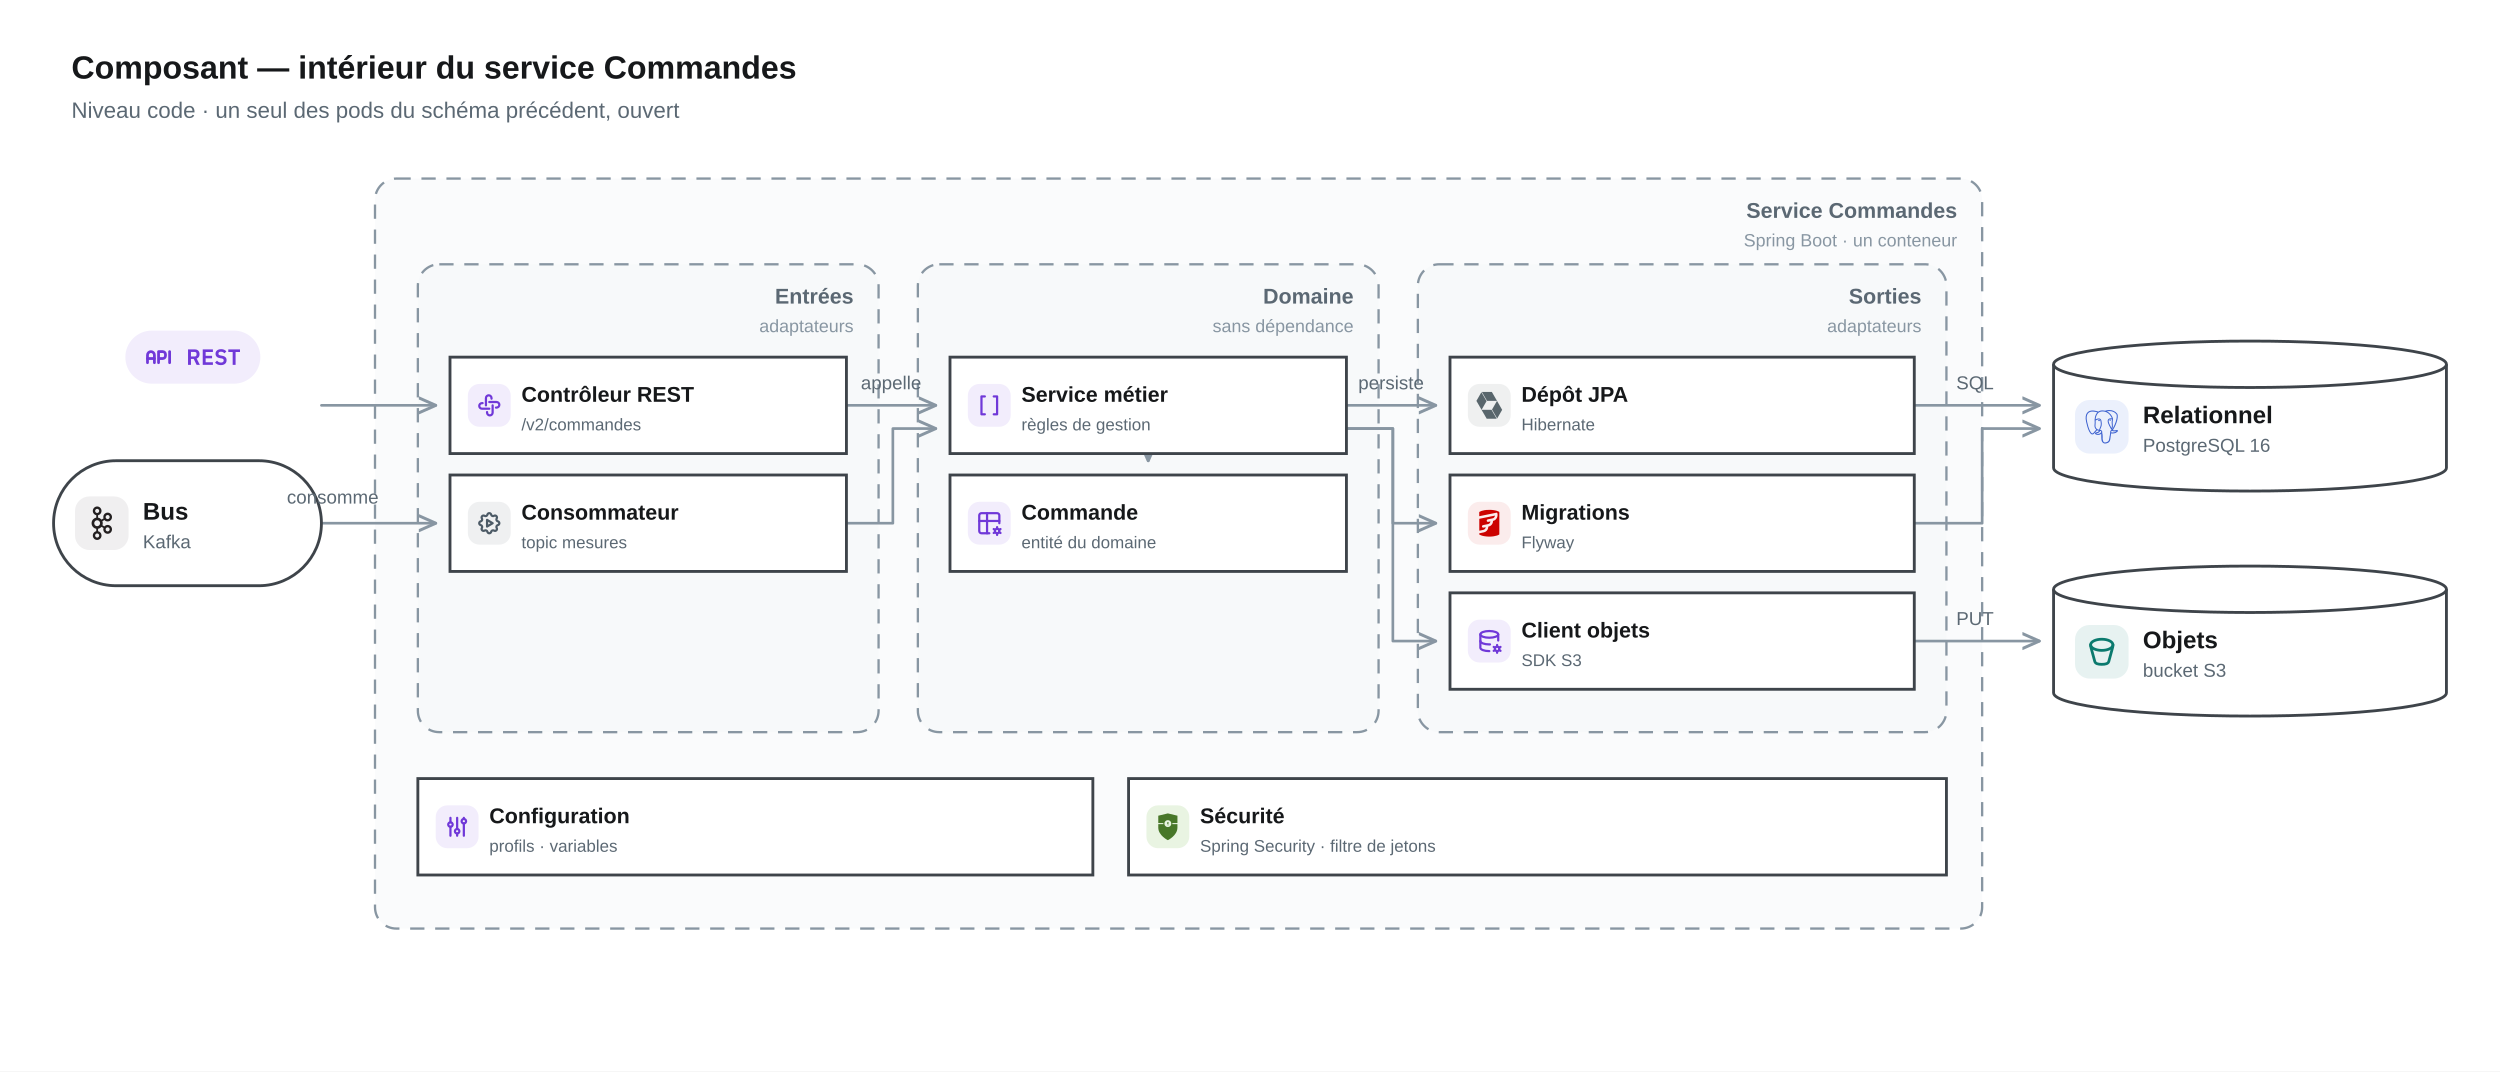
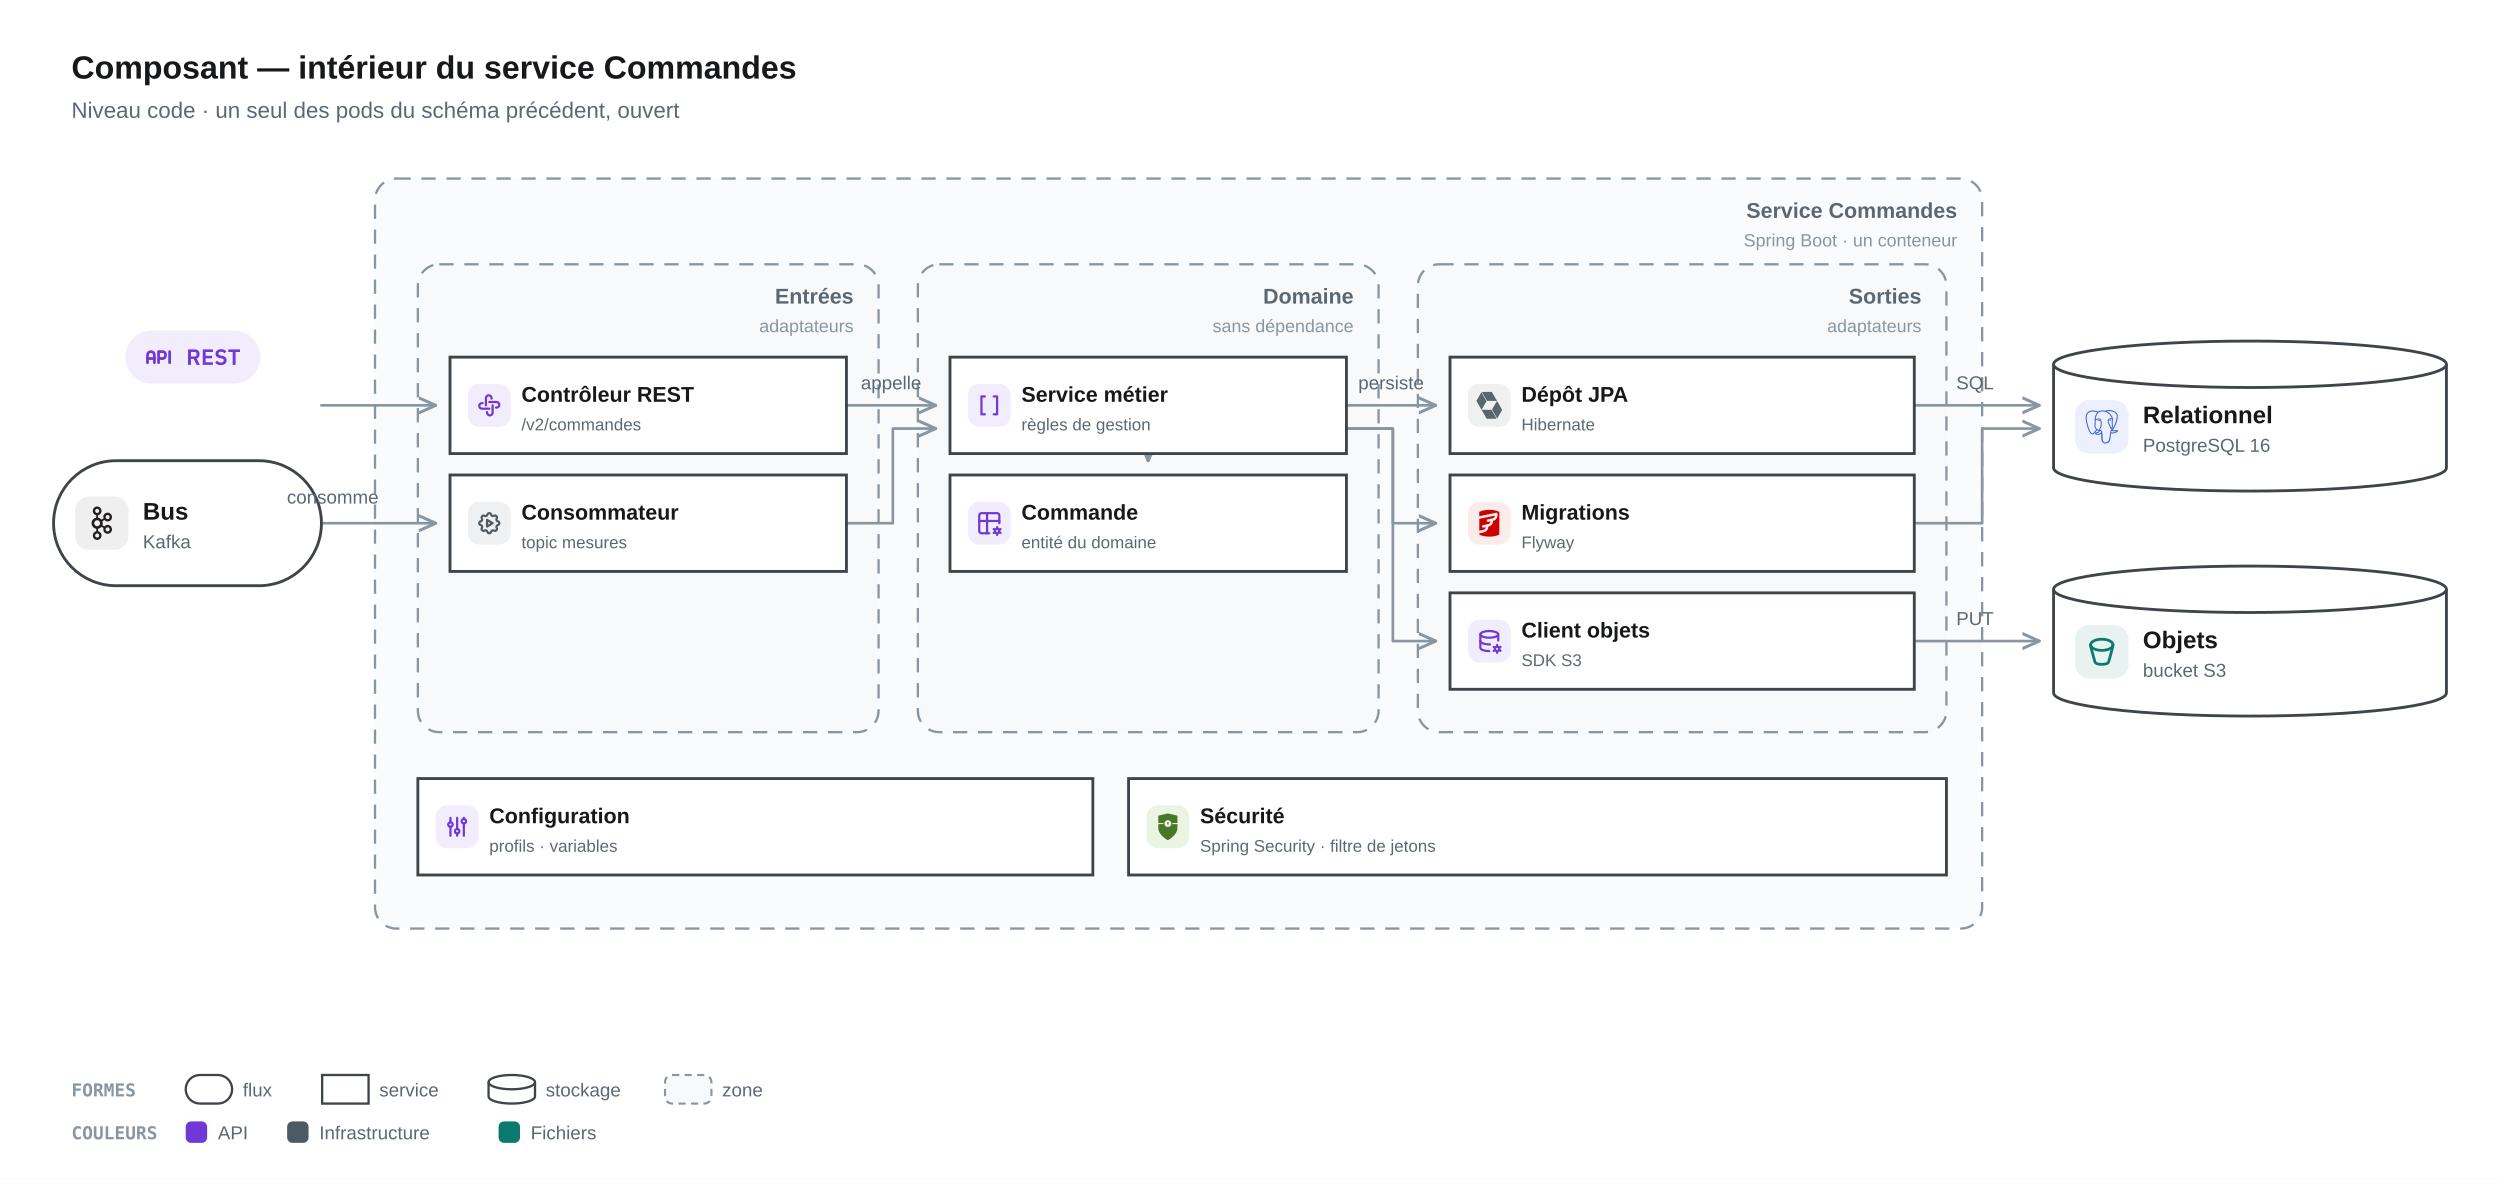
- <svg xmlns="http://www.w3.org/2000/svg" width="1400" height="600" viewBox="0 0 1400 600" font-family="'IBM Plex Sans','Helvetica Neue',Arial,sans-serif" role="img" aria-label="Composant — intérieur du service Commandes">
+ <svg xmlns="http://www.w3.org/2000/svg" width="1400" height="660" viewBox="0 0 1400 660" font-family="'IBM Plex Sans','Helvetica Neue',Arial,sans-serif" role="img" aria-label="Composant — intérieur du service Commandes">
  <defs>
    <marker id="fl" viewBox="0 0 10 10" refX="9" refY="5" markerWidth="7" markerHeight="7" orient="auto-start-reverse">
      <path d="M0,1 L9,5 L0,9" fill="none" stroke="#8896A2" stroke-width="1.6" stroke-linecap="round" stroke-linejoin="round" />
    </marker>
  </defs>
-   <rect width="1400" height="600" fill="#FFFFFF" />
+   <rect width="1400" height="660" fill="#FFFFFF" />
  <text x="40" y="44" font-size="18" font-weight="600" fill="#16181A">Composant — intérieur du service Commandes</text>
  <text x="40" y="66" font-size="12.5" fill="#5B6873">Niveau code · un seul des pods du schéma précédent, ouvert</text>
  <rect x="210" y="100" width="900" height="420" rx="12" fill="#FAFBFC" stroke="#8896A2" stroke-width="1.3" stroke-dasharray="8 6" />
  <text x="1096" y="122" text-anchor="end" font-size="12" font-weight="600" fill="#5B6873">Service Commandes</text>
  <text x="1096" y="138" text-anchor="end" font-size="10" fill="#8896A2">Spring Boot · un conteneur</text>
  <rect x="234" y="148" width="258" height="262" rx="12" fill="#F7F9FA" stroke="#8896A2" stroke-width="1.3" stroke-dasharray="8 6" />
  <text x="478" y="170" text-anchor="end" font-size="12" font-weight="600" fill="#5B6873">Entrées</text>
  <text x="478" y="186" text-anchor="end" font-size="10" fill="#8896A2">adaptateurs</text>
  <rect x="514" y="148" width="258" height="262" rx="12" fill="#F7F9FA" stroke="#8896A2" stroke-width="1.3" stroke-dasharray="8 6" />
  <text x="758" y="170" text-anchor="end" font-size="12" font-weight="600" fill="#5B6873">Domaine</text>
  <text x="758" y="186" text-anchor="end" font-size="10" fill="#8896A2">sans dépendance</text>
  <rect x="794" y="148" width="296" height="262" rx="12" fill="#F7F9FA" stroke="#8896A2" stroke-width="1.3" stroke-dasharray="8 6" />
  <text x="1076" y="170" text-anchor="end" font-size="12" font-weight="600" fill="#5B6873">Sorties</text>
  <text x="1076" y="186" text-anchor="end" font-size="10" fill="#8896A2">adaptateurs</text>
  <path d="M180,293 H244" fill="none" stroke="#8896A2" stroke-width="1.5" stroke-linecap="round" stroke-linejoin="round" marker-end="url(#fl)" />
  <path d="M180,227 H244" fill="none" stroke="#8896A2" stroke-width="1.5" stroke-linecap="round" stroke-linejoin="round" marker-end="url(#fl)" />
  <path d="M474,227 H524" fill="none" stroke="#8896A2" stroke-width="1.5" stroke-linecap="round" stroke-linejoin="round" marker-end="url(#fl)" />
  <path d="M474,293 H500 V240 H524" fill="none" stroke="#8896A2" stroke-width="1.5" stroke-linecap="round" stroke-linejoin="round" marker-end="url(#fl)" />
  <path d="M643,254 V258" fill="none" stroke="#8896A2" stroke-width="1.5" stroke-linecap="round" stroke-linejoin="round" marker-end="url(#fl)" />
  <path d="M754,227 H804" fill="none" stroke="#8896A2" stroke-width="1.5" stroke-linecap="round" stroke-linejoin="round" marker-end="url(#fl)" />
  <path d="M754,240 H780 V293 H804" fill="none" stroke="#8896A2" stroke-width="1.5" stroke-linecap="round" stroke-linejoin="round" marker-end="url(#fl)" />
  <path d="M754,240 H780 V359 H804" fill="none" stroke="#8896A2" stroke-width="1.5" stroke-linecap="round" stroke-linejoin="round" marker-end="url(#fl)" />
  <path d="M1072,227 H1142" fill="none" stroke="#8896A2" stroke-width="1.5" stroke-linecap="round" stroke-linejoin="round" marker-end="url(#fl)" />
  <path d="M1072,293 H1110 V240 H1142" fill="none" stroke="#8896A2" stroke-width="1.5" stroke-linecap="round" stroke-linejoin="round" marker-end="url(#fl)" />
  <path d="M1072,359 H1142" fill="none" stroke="#8896A2" stroke-width="1.5" stroke-linecap="round" stroke-linejoin="round" marker-end="url(#fl)" />
  <g>
    <rect x="30" y="258" width="150" height="70" rx="35" fill="#FFFFFF" stroke="#3E444A" stroke-width="1.6" />
    <svg x="42" y="278" width="30" height="30" viewBox="0 0 48 48">
      <rect width="48" height="48" rx="13" fill="#f0eff0" />
      <svg x="9" y="9" width="30" height="30" viewBox="0 0 24 24" fill="#231F20">
        <path d="M9.71 2.136a1.43 1.43 0 0 0-2.047 0h-.007a1.48 1.48 0 0 0-.421 1.042c0 .41.161.777.422 1.039l.007.007c.257.264.616.426 1.019.426.404 0 .766-.162 1.027-.426l.003-.007c.261-.262.421-.629.421-1.039 0-.408-.159-.777-.421-1.042H9.71zM8.683 22.295c.404 0 .766-.167 1.027-.429l.003-.008c.261-.261.421-.631.421-1.036 0-.41-.159-.778-.421-1.044H9.71a1.42 1.42 0 0 0-1.027-.432 1.4 1.4 0 0 0-1.02.432h-.007c-.26.266-.422.634-.422 1.044 0 .406.161.775.422 1.036l.007.008c.258.262.617.429 1.02.429zm7.89-4.462c.359-.096.683-.33.882-.684l.027-.052a1.47 1.47 0 0 0 .114-1.067 1.454 1.454 0 0 0-.675-.896l-.021-.014a1.425 1.425 0 0 0-1.078-.132c-.36.091-.684.335-.881.686-.2.349-.241.75-.146 1.119.099.363.33.691.675.896h.002c.346.203.737.239 1.101.144zm-6.405-7.342a2.083 2.083 0 0 0-1.485-.627c-.58 0-1.103.242-1.482.627-.378.385-.612.916-.612 1.507s.233 1.124.612 1.514a2.08 2.08 0 0 0 2.967 0c.379-.39.612-.923.612-1.514s-.233-1.122-.612-1.507zm-.835-2.51c.843.141 1.6.552 2.178 1.144h.004c.092.093.182.196.265.299l1.446-.851a3.176 3.176 0 0 1-.047-1.808 3.149 3.149 0 0 1 1.456-1.926l.025-.016a3.062 3.062 0 0 1 2.345-.306c.77.21 1.465.721 1.898 1.482v.002c.431.757.518 1.626.313 2.408a3.145 3.145 0 0 1-1.456 1.928l-.198.118h-.02a3.095 3.095 0 0 1-2.154.201 3.127 3.127 0 0 1-1.514-.944l-1.444.848a4.162 4.162 0 0 1 0 2.879l1.444.846c.413-.47.939-.789 1.514-.944a3.041 3.041 0 0 1 2.371.319l.048.023v.002a3.17 3.17 0 0 1 1.408 1.906 3.215 3.215 0 0 1-.313 2.405l-.026.053-.003-.005a3.147 3.147 0 0 1-1.867 1.436 3.096 3.096 0 0 1-2.371-.318v-.006a3.156 3.156 0 0 1-1.456-1.927 3.175 3.175 0 0 1 .047-1.805l-1.446-.848a3.905 3.905 0 0 1-.265.294l-.004.005a3.938 3.938 0 0 1-2.178 1.138v1.699a3.09 3.09 0 0 1 1.56.862l.002.004c.565.572.914 1.368.914 2.243 0 .873-.35 1.664-.914 2.239l-.002.009a3.1 3.1 0 0 1-2.21.931 3.1 3.1 0 0 1-2.206-.93h-.002v-.009a3.186 3.186 0 0 1-.916-2.239c0-.875.35-1.672.916-2.243v-.004h.002a3.1 3.1 0 0 1 1.558-.862v-1.699a3.926 3.926 0 0 1-2.176-1.138l-.006-.005a4.098 4.098 0 0 1-1.173-2.874c0-1.122.452-2.136 1.173-2.872h.006a3.947 3.947 0 0 1 2.176-1.144V6.289a3.137 3.137 0 0 1-1.558-.864h-.002v-.004a3.192 3.192 0 0 1-.916-2.243c0-.871.35-1.669.916-2.243l.002-.002A3.084 3.084 0 0 1 8.683 0c.861 0 1.641.355 2.21.932v.002h.002c.565.574.914 1.372.914 2.243 0 .876-.35 1.667-.914 2.243l-.002.005a3.142 3.142 0 0 1-1.56.864v1.692zm8.121-1.129l-.012-.019a1.452 1.452 0 0 0-.87-.668 1.43 1.43 0 0 0-1.103.146h.002c-.347.2-.58.529-.677.896-.095.365-.054.768.146 1.119l.007.009c.2.347.519.579.874.673.357.103.755.059 1.098-.144l.019-.009a1.47 1.47 0 0 0 .657-.885 1.493 1.493 0 0 0-.141-1.118" />
      </svg>
    </svg>
    <text x="80" y="291" font-size="13.5" font-weight="600" fill="#16181A">Bus</text>
    <text x="80" y="307" font-size="10.5" fill="#5B6873">Kafka</text>
  </g>
  <g>
    <rect x="252" y="200" width="222" height="54" fill="#FFFFFF" stroke="#3E444A" stroke-width="1.6" />
    <svg x="262" y="215" width="24" height="24" viewBox="0 0 48 48">
      <rect width="48" height="48" rx="13" fill="#f2edfc" />
      <svg x="9" y="9" width="30" height="30" viewBox="0 0 24 24" fill="none" stroke="#7038D8" stroke-width="2" stroke-linecap="round" stroke-linejoin="round">
        <path stroke="none" d="M0 0h24v24H0z" fill="none" />
        <path d="M12 15h-6.5a2.5 2.5 0 1 1 0 -5h.5" />
        <path d="M15 12v6.5a2.5 2.5 0 1 1 -5 0v-.5" />
        <path d="M12 9h6.5a2.5 2.5 0 1 1 0 5h-.5" />
        <path d="M9 12v-6.5a2.5 2.5 0 0 1 5 0v.5" />
      </svg>
    </svg>
    <text x="292" y="225" font-size="12" font-weight="600" fill="#16181A">Contrôleur REST</text>
    <text x="292" y="241" font-size="9.5" fill="#5B6873">/v2/commandes</text>
  </g>
  <g>
    <rect x="252" y="266" width="222" height="54" fill="#FFFFFF" stroke="#3E444A" stroke-width="1.6" />
    <svg x="262" y="281" width="24" height="24" viewBox="0 0 48 48">
      <rect width="48" height="48" rx="13" fill="#eff0f1" />
      <svg x="9" y="9" width="30" height="30" viewBox="0 0 24 24" fill="none" stroke="#4C5A66" stroke-width="2" stroke-linecap="round" stroke-linejoin="round">
        <path stroke="none" d="M0 0h24v24H0z" fill="none" />
        <path d="M10.325 4.317c.426 -1.756 2.924 -1.756 3.35 0a1.724 1.724 0 0 0 2.573 1.066c1.543 -.94 3.31 .826 2.37 2.37a1.724 1.724 0 0 0 1.065 2.572c1.756 .426 1.756 2.924 0 3.35a1.724 1.724 0 0 0 -1.066 2.573c.94 1.543 -.826 3.31 -2.37 2.37a1.724 1.724 0 0 0 -2.572 1.065c-.426 1.756 -2.924 1.756 -3.35 0a1.724 1.724 0 0 0 -2.573 -1.066c-1.543 .94 -3.31 -.826 -2.37 -2.37a1.724 1.724 0 0 0 -1.065 -2.572c-1.756 -.426 -1.756 -2.924 0 -3.35a1.724 1.724 0 0 0 1.066 -2.573c-.94 -1.543 .826 -3.31 2.37 -2.37c1 .608 2.296 .07 2.572 -1.065" />
        <path d="M10 9v6l5 -3l-5 -3" />
      </svg>
    </svg>
    <text x="292" y="291" font-size="12" font-weight="600" fill="#16181A">Consommateur</text>
    <text x="292" y="307" font-size="9.5" fill="#5B6873">topic mesures</text>
  </g>
  <g>
    <rect x="532" y="200" width="222" height="54" fill="#FFFFFF" stroke="#3E444A" stroke-width="1.6" />
    <svg x="542" y="215" width="24" height="24" viewBox="0 0 48 48">
      <rect width="48" height="48" rx="13" fill="#f2edfc" />
      <svg x="9" y="9" width="30" height="30" viewBox="0 0 24 24" fill="none" stroke="#7038D8" stroke-width="2" stroke-linecap="round" stroke-linejoin="round">
        <path stroke="none" d="M0 0h24v24H0z" fill="none" />
        <path d="M8 4h-3v16h3" />
        <path d="M16 4h3v16h-3" />
      </svg>
    </svg>
    <text x="572" y="225" font-size="12" font-weight="600" fill="#16181A">Service métier</text>
    <text x="572" y="241" font-size="9.5" fill="#5B6873">règles de gestion</text>
  </g>
  <g>
    <rect x="532" y="266" width="222" height="54" fill="#FFFFFF" stroke="#3E444A" stroke-width="1.6" />
    <svg x="542" y="281" width="24" height="24" viewBox="0 0 48 48">
      <rect width="48" height="48" rx="13" fill="#f2edfc" />
      <svg x="9" y="9" width="30" height="30" viewBox="0 0 24 24" fill="none" stroke="#7038D8" stroke-width="2" stroke-linecap="round" stroke-linejoin="round">
        <path stroke="none" d="M0 0h24v24H0z" fill="none" />
        <path d="M12 21h-7a2 2 0 0 1 -2 -2v-14a2 2 0 0 1 2 -2h14a2 2 0 0 1 2 2v7" />
        <path d="M3 10h18" />
        <path d="M10 3v18" />
        <path d="M17.001 19a2 2 0 1 0 4 0a2 2 0 1 0 -4 0" />
        <path d="M19.001 15.5v1.5" />
        <path d="M19.001 21v1.5" />
        <path d="M22.032 17.25l-1.299 .75" />
        <path d="M17.27 20l-1.3 .75" />
        <path d="M15.97 17.25l1.3 .75" />
        <path d="M20.733 20l1.3 .75" />
      </svg>
    </svg>
    <text x="572" y="291" font-size="12" font-weight="600" fill="#16181A">Commande</text>
    <text x="572" y="307" font-size="9.5" fill="#5B6873">entité du domaine</text>
  </g>
  <g>
    <rect x="812" y="200" width="260" height="54" fill="#FFFFFF" stroke="#3E444A" stroke-width="1.6" />
    <svg x="822" y="215" width="24" height="24" viewBox="0 0 48 48">
      <rect width="48" height="48" rx="13" fill="#eff0f0" />
      <svg x="9" y="9" width="30" height="30" viewBox="0 0 24 24" fill="#59666C">
        <path d="M5.365 0L9.98 7.994h8.95L14.31 0H5.366zm-.431.248L.46 7.994l4.613 8.008L9.55 8.24 4.934.248zm13.992 7.75l-4.475 7.76 4.617 7.992 4.471-7.744-4.613-8.008zm-4.905 8.006l-8.95.002L9.688 24h8.946l-4.615-7.994.001-.002Z" />
      </svg>
    </svg>
    <text x="852" y="225" font-size="12" font-weight="600" fill="#16181A">Dépôt JPA</text>
    <text x="852" y="241" font-size="9.5" fill="#5B6873">Hibernate</text>
  </g>
  <g>
    <rect x="812" y="266" width="260" height="54" fill="#FFFFFF" stroke="#3E444A" stroke-width="1.6" />
    <svg x="822" y="281" width="24" height="24" viewBox="0 0 48 48">
      <rect width="48" height="48" rx="13" fill="#fbecec" />
      <svg x="9" y="9" width="30" height="30" viewBox="0 0 24 24" fill="#CC0200">
        <path d="m3.02 21.055 1.12-.23c1.054-.219 2.114-.415 3.161-.66a4.955 4.952 0 0 0 3.696-3.915 6.06 6.057 0 0 0 .085-1.153l.366-.09a4.936 4.933 0 0 0 3.75-3.717 3.8 3.798 0 0 0 .128-1.06c-.002-.096 0-.193 0-.305.094-.023.18-.047.267-.067a4.552 4.549 0 0 0 2.68-1.755 5.772 5.769 0 0 0 1.005-4.854c-.021-.088-.035-.179-.061-.264a.63.629 0 0 0-.728-.432l-3.184.652-3.485.716-4.002.822q-2.186.449-4.373.893a1.125 1.125 0 0 1-.422.06c-.007-.074-.017-.14-.017-.204-.001-1.12.002-2.243-.005-3.364a.324.324 0 0 1 .174-.307 8.493 8.488 0 0 1 1.9-.86A17.205 17.194 0 0 1 7.827.315C8.373.23 8.922.181 9.47.12a26.795 26.777 0 0 1 3.526-.102c.496.01.992.051 1.487.097.542.051 1.085.11 1.623.192a14.482 14.472 0 0 1 4.007 1.124c.262.123.509.28.764.422a.215.215 0 0 1 .122.223c-.004.054 0 .11 0 .163v19.519c0 .347.045.28-.262.472a8.437 8.432 0 0 1-1.961.857 16.78 16.769 0 0 1-2.851.63c-.6.08-1.2.146-1.804.207-.277.03-.556.035-.835.043-.564.015-1.128.041-1.691.03-.636-.014-1.272-.059-1.907-.099a20.054 20.041 0 0 1-2.519-.332 13.423 13.415 0 0 1-3.224-.976c-.273-.13-.53-.29-.797-.435a.246.246 0 0 1-.144-.248c.008-.23 0-.46.003-.69 0-.049.01-.096.016-.163zm9.985-10.652a1.248 1.248 0 0 1-.09.55 2.624 2.622 0 0 1-2.045 1.84c-1.3.28-2.607.537-3.912.805l-.57.114a1.147 1.146 0 1 0 .403 2.256c.595-.11 1.186-.242 1.779-.363.064-.014.128-.022.209-.035a2.584 2.582 0 0 1-.55 1.41A2.801 2.8 0 0 1 6.516 18c-1.103.223-2.206.45-3.308.676-.052.01-.106.013-.156.02-.048-.146-.061-10.38-.014-10.63l14.048-2.883a1.523 1.522 0 0 1-.016.18 3.438 3.436 0 0 1-.738 1.502 2.399 2.397 0 0 1-1.426.804c-1.11.216-2.218.45-3.326.677l-.96.196a1.168 1.168 0 0 0-.953 1.057 1.147 1.147 0 0 0 .875 1.186 1.747 1.746 0 0 0 .807-.054c.492-.1.983-.203 1.475-.304.053-.01.108-.014.18-.023z" />
      </svg>
    </svg>
    <text x="852" y="291" font-size="12" font-weight="600" fill="#16181A">Migrations</text>
    <text x="852" y="307" font-size="9.5" fill="#5B6873">Flyway</text>
  </g>
  <g>
    <rect x="812" y="332" width="260" height="54" fill="#FFFFFF" stroke="#3E444A" stroke-width="1.6" />
    <svg x="822" y="347" width="24" height="24" viewBox="0 0 48 48">
      <rect width="48" height="48" rx="13" fill="#f2edfc" />
      <svg x="9" y="9" width="30" height="30" viewBox="0 0 24 24" fill="none" stroke="#7038D8" stroke-width="2" stroke-linecap="round" stroke-linejoin="round">
        <path stroke="none" d="M0 0h24v24H0z" fill="none" />
        <path d="M4 6c0 1.657 3.582 3 8 3s8 -1.343 8 -3s-3.582 -3 -8 -3s-8 1.343 -8 3" />
        <path d="M4 6v6c0 1.657 3.582 3 8 3c.21 0 .42 -.003 .626 -.01" />
        <path d="M20 11.5v-5.5" />
        <path d="M4 12v6c0 1.657 3.582 3 8 3" />
        <path d="M17.001 19a2 2 0 1 0 4 0a2 2 0 1 0 -4 0" />
        <path d="M19.001 15.5v1.5" />
        <path d="M19.001 21v1.5" />
        <path d="M22.032 17.25l-1.299 .75" />
        <path d="M17.27 20l-1.3 .75" />
        <path d="M15.97 17.25l1.3 .75" />
        <path d="M20.733 20l1.3 .75" />
      </svg>
    </svg>
    <text x="852" y="357" font-size="12" font-weight="600" fill="#16181A">Client objets</text>
    <text x="852" y="373" font-size="9.5" fill="#5B6873">SDK S3</text>
  </g>
  <g>
    <rect x="234" y="436" width="378" height="54" fill="#FFFFFF" stroke="#3E444A" stroke-width="1.6" />
    <svg x="244" y="451" width="24" height="24" viewBox="0 0 48 48">
      <rect width="48" height="48" rx="13" fill="#f2edfc" />
      <svg x="9" y="9" width="30" height="30" viewBox="0 0 24 24" fill="none" stroke="#7038D8" stroke-width="2" stroke-linecap="round" stroke-linejoin="round">
        <path stroke="none" d="M0 0h24v24H0z" fill="none" />
        <path d="M4 10a2 2 0 1 0 4 0a2 2 0 0 0 -4 0" />
        <path d="M6 4v4" />
        <path d="M6 12v8" />
        <path d="M10 16a2 2 0 1 0 4 0a2 2 0 0 0 -4 0" />
        <path d="M12 4v10" />
        <path d="M12 18v2" />
        <path d="M16 7a2 2 0 1 0 4 0a2 2 0 0 0 -4 0" />
        <path d="M18 4v1" />
        <path d="M18 9v11" />
      </svg>
    </svg>
    <text x="274" y="461" font-size="12" font-weight="600" fill="#16181A">Configuration</text>
    <text x="274" y="477" font-size="9.5" fill="#5B6873">profils · variables</text>
  </g>
  <g>
    <rect x="632" y="436" width="458" height="54" fill="#FFFFFF" stroke="#3E444A" stroke-width="1.6" />
    <svg x="642" y="451" width="24" height="24" viewBox="0 0 48 48">
      <rect width="48" height="48" rx="13" fill="#e9f4e2" />
      <svg x="9" y="9" width="30" height="30" viewBox="0 0 24 24" fill="#487729">
        <path d="M20.59 2.066 11.993 0 3.41 2.066v6.612h4.557a3.804 3.804 0 0 0 0 .954H3.41v3.106C3.41 19.867 11.994 24 11.994 24s8.582-4.133 8.582-11.258V9.635h-4.545a3.616 3.616 0 0 0 0-.954h4.558zM12 12.262h-.006a3.109 3.109 0 1 1 .006 0zm-.006-4.579a.804.804 0 0 0-.37 1.52v.208l.238.237v.159l.159.159v.159l-.14.14.15.246v.159l-.16.189.223.222.246-.246V9.218a.804.804 0 0 0-.346-1.535zm0 .836a.299.299 0 1 1 .298-.299.299.299 0 0 1-.298.3z" />
      </svg>
    </svg>
    <text x="672" y="461" font-size="12" font-weight="600" fill="#16181A">Sécurité</text>
    <text x="672" y="477" font-size="9.5" fill="#5B6873">Spring Security · filtre de jetons</text>
  </g>
  <g>
    <path d="M1150 204 v58 a110 13 0 0 0 220 0 v-58" fill="#FFFFFF" stroke="#3E444A" stroke-width="1.6" />
    <ellipse cx="1260" cy="204" rx="110" ry="13" fill="#FFFFFF" stroke="#3E444A" stroke-width="1.6" />
    <svg x="1162" y="224" width="30" height="30" viewBox="0 0 48 48">
      <rect width="48" height="48" rx="13" fill="#ebf0fc" />
      <svg x="9" y="9" width="30" height="30" viewBox="0 0 24 24" fill="#3c61cf">
        <path d="M23.559 14.723a.527.527 0 0 0-.056-.119c-.139-.263-.477-.342-1.007-.232-1.653.341-2.293.131-2.526-.019 1.342-2.048 2.445-4.522 3.041-6.83.271-1.051.798-3.524.122-4.732a1.564 1.564 0 0 0-.151-.235C21.693.909 19.801.025 17.51.001c-1.495-.016-2.771.346-3.116.479a9.449 9.449 0 0 0-.516-.082 8.044 8.044 0 0 0-1.311-.128c-1.182-.018-2.204.264-3.05.841-.857-.321-4.789-1.645-7.222.079C.936 2.153.309 3.873.43 6.304c.041.818.507 3.334 1.242 5.744.46 1.506.939 2.702 1.433 3.582.553.994 1.126 1.593 1.714 1.79.447.149 1.133.144 1.858-.728.801-.964 1.59-1.826 1.945-2.207.435.235.906.362 1.39.377a.057.057 0 0 0 0.0.004 11.031 11.031 0 0 0-.247.305c-.339.43-.409.52-1.5.744-.31.064-1.134.234-1.146.811-.003.122.033.231.092.327.227.423.922.61 1.015.633 1.335.334 2.504.092 3.371-.679-.017 2.231.077 4.417.345 5.087.221.553.762 1.905 2.469 1.904.251 0 .526-.029.83-.094 1.782-.382 2.556-1.17 2.855-2.906.15-.871.402-2.875.539-4.101.017-.07.036-.121.057-.136.001-.001.07-.047.427.031a.367.367 0 0 0 .044.007l.254.022.015.001c.847.038 1.911-.143 2.531-.431.644-.299 1.806-1.032 1.595-1.67zM2.371 11.877c-.744-2.436-1.178-4.885-1.212-5.572-.109-2.171.417-3.683 1.562-4.493 1.837-1.299 4.84-.541 6.108-.13-.003.003-.007.006-.01.009-2.024 2.044-1.976 5.536-1.971 5.75-0.0.082.007.199.016.359.035.587.1 1.68-.073 2.918-.161 1.15.194 2.276.973 3.089.081.084.165.163.252.237-.347.371-1.1 1.193-1.903 2.158-.568.682-.96.552-1.089.509-.392-.131-.813-.587-1.238-1.322-.48-.839-.964-2.032-1.415-3.513zm6.007 5.087c-.171-.043-.327-.113-.432-.177.089-.039.237-.09.483-.141 1.283-.264 1.482-.451 1.914-1.0.099-.126.212-.269.367-.443a.355.355 0 0 0 .074-.13c.171-.151.272-.11.437-.042.156.065.308.26.369.475.029.102.062.294-.045.444-.904 1.266-2.222 1.249-3.168 1.013zm2.094-3.988-.052.141c-.133.357-.257.688-.333 1.003-.667-.002-1.317-.287-1.81-.802-.628-.655-.913-1.566-.782-2.5.183-1.308.115-2.447.079-3.059-.005-.086-.009-.161-.012-.22.296-.262 1.666-.996 2.643-.772.446.102.718.406.831.928.585 2.704.077 3.831-.33 4.736-.084.187-.163.363-.231.545zm7.364 4.572c-.017.177-.036.376-.062.596l-.146.438a.355.355 0 0 0-.018.108c-.006.475-.054.649-.115.869-.063.229-.135.489-.179 1.058-.11 1.414-.878 2.227-2.417 2.557-1.516.325-1.784-.497-2.021-1.222a6.582 6.582 0 0 0-.077-.227c-.215-.586-.191-1.412-.157-2.555.017-.561-.025-1.901-.33-2.646.004-.293.011-.591.019-.892a.353.353 0 0 0-.015-.113 1.493 1.493 0 0 0-.044-.208c-.123-.428-.421-.787-.78-.935-.142-.059-.404-.167-.718-.087.067-.276.183-.588.309-.925l.053-.142c.059-.16.134-.326.213-.501.426-.948 1.011-2.245.377-5.177-.237-1.098-1.03-1.634-2.232-1.51-.721.075-1.38.365-1.709.532a5.672 5.672 0 0 0-.196.104c.092-1.106.439-3.174 1.736-4.482a4.031 4.031 0 0 1 .303-.276.353.353 0 0 0 .145-.064c.752-.571 1.694-.851 2.802-.833.409.007.802.034 1.174.081 1.939.354 3.244 1.447 4.036 2.383.814.962 1.255 1.931 1.431 2.454-1.323-.135-2.223.127-2.68.779-.993 1.419.543 4.173 1.281 5.496.135.243.252.452.289.541.24.583.551.971.779 1.255.07.087.137.171.189.245-.401.116-1.121.383-1.055 1.717-.012.156-.042.447-.083.815-.046.208-.07.46-.099.766zm.89-1.621c-.041-.832.269-.918.597-1.01a2.857 2.857 0 0 0 .135-.041 1.202 1.202 0 0 0 .134.103c.57.377 1.582.421 3.007.134-.202.177-.519.399-.953.601-.41.19-1.096.333-1.747.364-.72.034-1.086-.081-1.172-.151zm.57-9.271c-.006.351-.054.669-.105 1.002-.055.358-.112.727-.126 1.176-.014.437.04.891.093 1.33.107.887.216 1.8-.207 2.701a3.527 3.527 0 0 1-.188-.386c-.053-.128-.167-.333-.325-.616-.616-1.104-2.057-3.69-1.319-4.745.38-.543 1.341-.566 2.178-.463zm.228 7.014a12.376 12.376 0 0 0-.085-.107l-.035-.044c.726-1.2.584-2.386.458-3.438-.052-.432-.101-.84-.088-1.223.013-.406.067-.754.118-1.091.064-.415.129-.844.111-1.351.013-.053.019-.116.012-.19-.046-.485-.6-1.938-1.729-3.253-.608-.707-1.49-1.497-2.689-2.039.525-.107 1.233-.203 2.024-.186 2.051.046 3.675.814 4.824 2.282a.908.908 0 0 1 .067.1c.723 1.356-.276 6.275-2.987 10.54zm-8.817-6.116c-.025.179-.309.422-.621.422a.582.582 0 0 1-.081-.006c-.187-.026-.377-.144-.506-.316-.046-.06-.12-.178-.105-.284.005-.04.026-.099.092-.149.118-.089.352-.123.61-.087.316.044.643.194.611.419zm7.931-.411c.011.079-.049.201-.153.31-.068.072-.212.196-.408.223a.546.546 0 0 1-.075.005c-.293 0-.541-.234-.561-.372-.024-.176.264-.311.561-.352.297-.041.611.009.636.185z" />
      </svg>
    </svg>
    <text x="1200" y="237" font-size="13.5" font-weight="600" fill="#16181A">Relationnel</text>
    <text x="1200" y="253" font-size="10.5" fill="#5B6873">PostgreSQL 16</text>
  </g>
  <g>
    <path d="M1150 330 v58 a110 13 0 0 0 220 0 v-58" fill="#FFFFFF" stroke="#3E444A" stroke-width="1.6" />
    <ellipse cx="1260" cy="330" rx="110" ry="13" fill="#FFFFFF" stroke="#3E444A" stroke-width="1.6" />
    <svg x="1162" y="350" width="30" height="30" viewBox="0 0 48 48">
      <rect width="48" height="48" rx="13" fill="#e7f2f1" />
      <svg x="9" y="9" width="30" height="30" viewBox="0 0 24 24" fill="none" stroke="#0B7A6E" stroke-width="2" stroke-linecap="round" stroke-linejoin="round">
        <path stroke="none" d="M0 0h24v24H0z" fill="none" />
        <path d="M4 7a8 4 0 1 0 16 0a8 4 0 1 0 -16 0" />
        <path d="M4 7c0 .664 .088 1.324 .263 1.965l2.737 10.035c.5 1.5 2.239 2 5 2s4.5 -.5 5 -2c.333 -1 1.246 -4.345 2.737 -10.035a7.45 7.45 0 0 0 .263 -1.965" />
      </svg>
    </svg>
    <text x="1200" y="363" font-size="13.5" font-weight="600" fill="#16181A">Objets</text>
    <text x="1200" y="379" font-size="10.5" fill="#5B6873">bucket S3</text>
  </g>
  <text x="212" y="282" text-anchor="end" font-size="10.5" fill="#5B6873">consomme</text>
  <text x="1106" y="218" text-anchor="middle" font-size="10.5" fill="#5B6873">SQL</text>
  <text x="1106" y="350" text-anchor="middle" font-size="10.5" fill="#5B6873">PUT</text>
  <text x="499" y="218" text-anchor="middle" font-size="10.5" fill="#5B6873">appelle</text>
  <text x="779" y="218" text-anchor="middle" font-size="10.5" fill="#5B6873">persiste</text>
  <svg x="70.2" y="185.1" width="75.6" height="29.8" viewBox="0 0 122 48">
    <rect width="122" height="48" rx="24" fill="#f2edfc" />
    <svg x="15" y="9" width="30" height="30" viewBox="0 0 24 24" fill="none" stroke="#7038D8" stroke-width="2" stroke-linecap="round" stroke-linejoin="round">
      <path stroke="none" d="M0 0h24v24H0z" fill="none" />
      <path d="M4 13h5" />
      <path d="M12 16v-8h3a2 2 0 0 1 2 2v1a2 2 0 0 1 -2 2h-3" />
      <path d="M20 8v8" />
      <path d="M9 16v-5.5a2.5 2.5 0 0 0 -5 0v5.5" />
    </svg>
    <path d="M61.78 25.6L59.28 25.6L59.28 30.98L56.64 30.98L56.64 17.02L62.94 17.02Q64.22 17.02 65.14 17.55Q66.06 18.08 66.56 19.05Q67.06 20.02 67.06 21.34L67.06 21.34Q67.06 22.76 66.41 23.81Q65.76 24.86 64.46 25.3L64.46 25.3L67.32 30.98L64.38 30.98L61.78 25.6ZM59.28 19.32L59.28 23.38L62.68 23.38Q63.2 23.38 63.56 23.19Q63.92 23 64.12 22.65Q64.32 22.3 64.32 21.8L64.32 21.8L64.32 20.88Q64.32 20.36 64.12 20.02Q63.92 19.68 63.56 19.5Q63.2 19.32 62.68 19.32L62.68 19.32L59.28 19.32ZM79.12 28.64L79.12 30.98L69.92 30.98L69.92 17.02L79.12 17.02L79.12 19.36L72.56 19.36L72.56 22.76L78.36 22.76L78.36 25.08L72.56 25.08L72.56 28.64L79.12 28.64ZM86.26 31.22L86.26 31.22Q84.48 31.22 83.21 30.58Q81.94 29.94 81.06 28.9L81.06 28.9L82.84 27.18Q83.56 28.02 84.45 28.46Q85.34 28.9 86.42 28.9L86.42 28.9Q87.64 28.9 88.26 28.36Q88.88 27.82 88.88 26.94L88.88 26.94Q88.88 26.46 88.71 26.11Q88.54 25.76 88.12 25.52Q87.7 25.28 86.98 25.16L86.98 25.16L85.66 24.96Q84.26 24.74 83.33 24.22Q82.4 23.7 81.94 22.86Q81.48 22.02 81.48 20.9L81.48 20.9Q81.48 19.64 82.1 18.72Q82.72 17.8 83.85 17.29Q84.98 16.78 86.54 16.78L86.54 16.78Q88.12 16.78 89.3 17.31Q90.48 17.84 91.32 18.84L91.32 18.84L89.52 20.54Q89 19.9 88.26 19.5Q87.52 19.1 86.4 19.1L86.4 19.1Q85.28 19.1 84.7 19.53Q84.12 19.96 84.12 20.74L84.12 20.74Q84.12 21.28 84.32 21.62Q84.52 21.96 84.96 22.15Q85.4 22.34 86.06 22.48L86.06 22.48L87.36 22.72Q88.78 22.96 89.7 23.48Q90.62 24 91.06 24.81Q91.5 25.62 91.5 26.78L91.5 26.78Q91.5 28.1 90.89 29.1Q90.28 30.1 89.1 30.66Q87.92 31.22 86.26 31.22ZM103.6 17.02L103.6 19.36L99.62 19.36L99.62 30.98L96.98 30.98L96.98 19.36L93.02 19.36L93.02 17.02L103.6 17.02Z" fill="#7038D8" />
  </svg>
+   <g>
+     <text x="40" y="614" font-size="10" font-weight="600" font-family="'IBM Plex Mono',monospace" fill="#8896A2">FORMES</text>
+     <rect x="104" y="602" width="26" height="16" rx="8" fill="#FFF" stroke="#3E444A" stroke-width="1.3" />
+     <text x="136" y="614" font-size="10.5" fill="#5B6873">flux</text>
+     <rect x="180.4" y="602" width="26" height="16" fill="#FFF" stroke="#3E444A" stroke-width="1.3" />
+     <text x="212.4" y="614" font-size="10.5" fill="#5B6873">service</text>
+     <path d="M273.6 606 v8 a13 4 0 0 0 26 0 v-8" fill="#FFF" stroke="#3E444A" stroke-width="1.3" />
+     <ellipse cx="286.6" cy="606" rx="13" ry="4" fill="#FFF" stroke="#3E444A" stroke-width="1.3" />
+     <text x="305.6" y="614" font-size="10.5" fill="#5B6873">stockage</text>
+     <rect x="372.4" y="602" width="26" height="16" rx="4" fill="#F7F9FA" stroke="#8896A2" stroke-width="1.2" stroke-dasharray="4 3" />
+     <text x="404.4" y="614" font-size="10.5" fill="#5B6873">zone</text>
+     <text x="40" y="638" font-size="10" font-weight="600" font-family="'IBM Plex Mono',monospace" fill="#8896A2">COULEURS</text>
+     <rect x="104" y="628" width="12" height="12" rx="3" fill="#7038D8" />
+     <text x="122" y="638" font-size="10.5" fill="#5B6873">API</text>
+     <rect x="160.8" y="628" width="12" height="12" rx="3" fill="#4C5A66" />
+     <text x="178.8" y="638" font-size="10.5" fill="#5B6873">Infrastructure</text>
+     <rect x="279.2" y="628" width="12" height="12" rx="3" fill="#0B7A6E" />
+     <text x="297.2" y="638" font-size="10.5" fill="#5B6873">Fichiers</text>
+   </g>
</svg>
